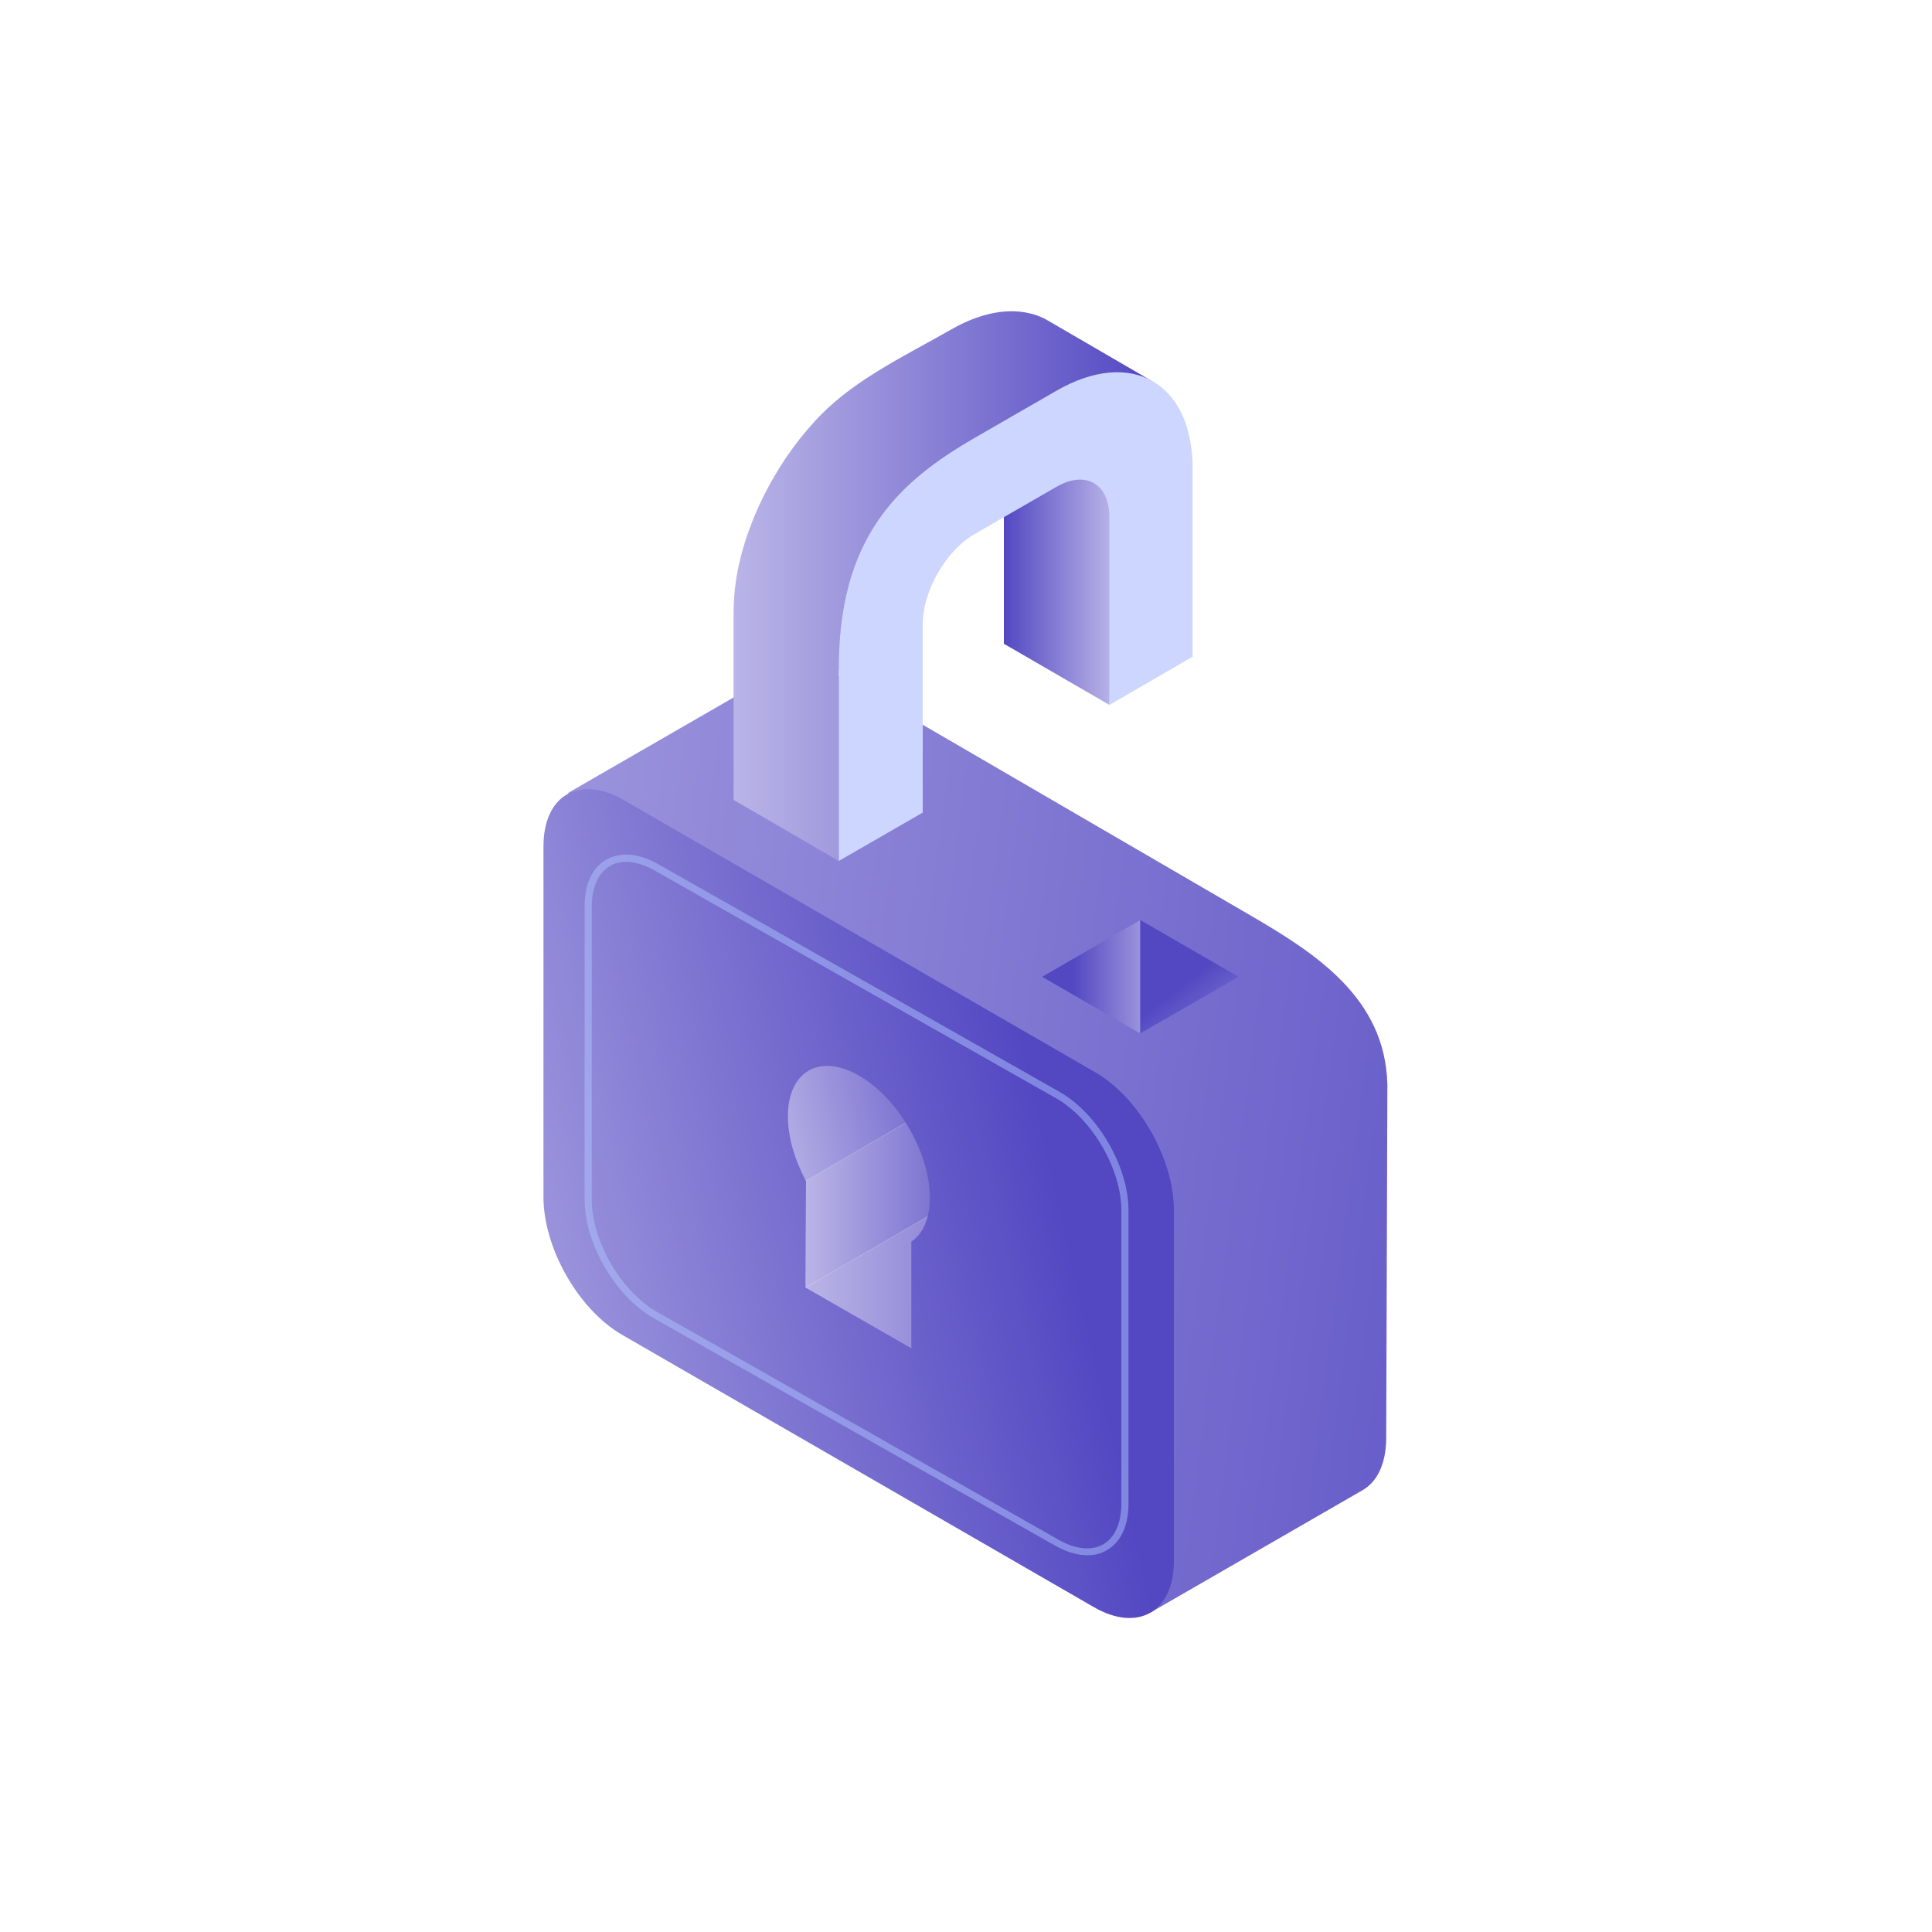
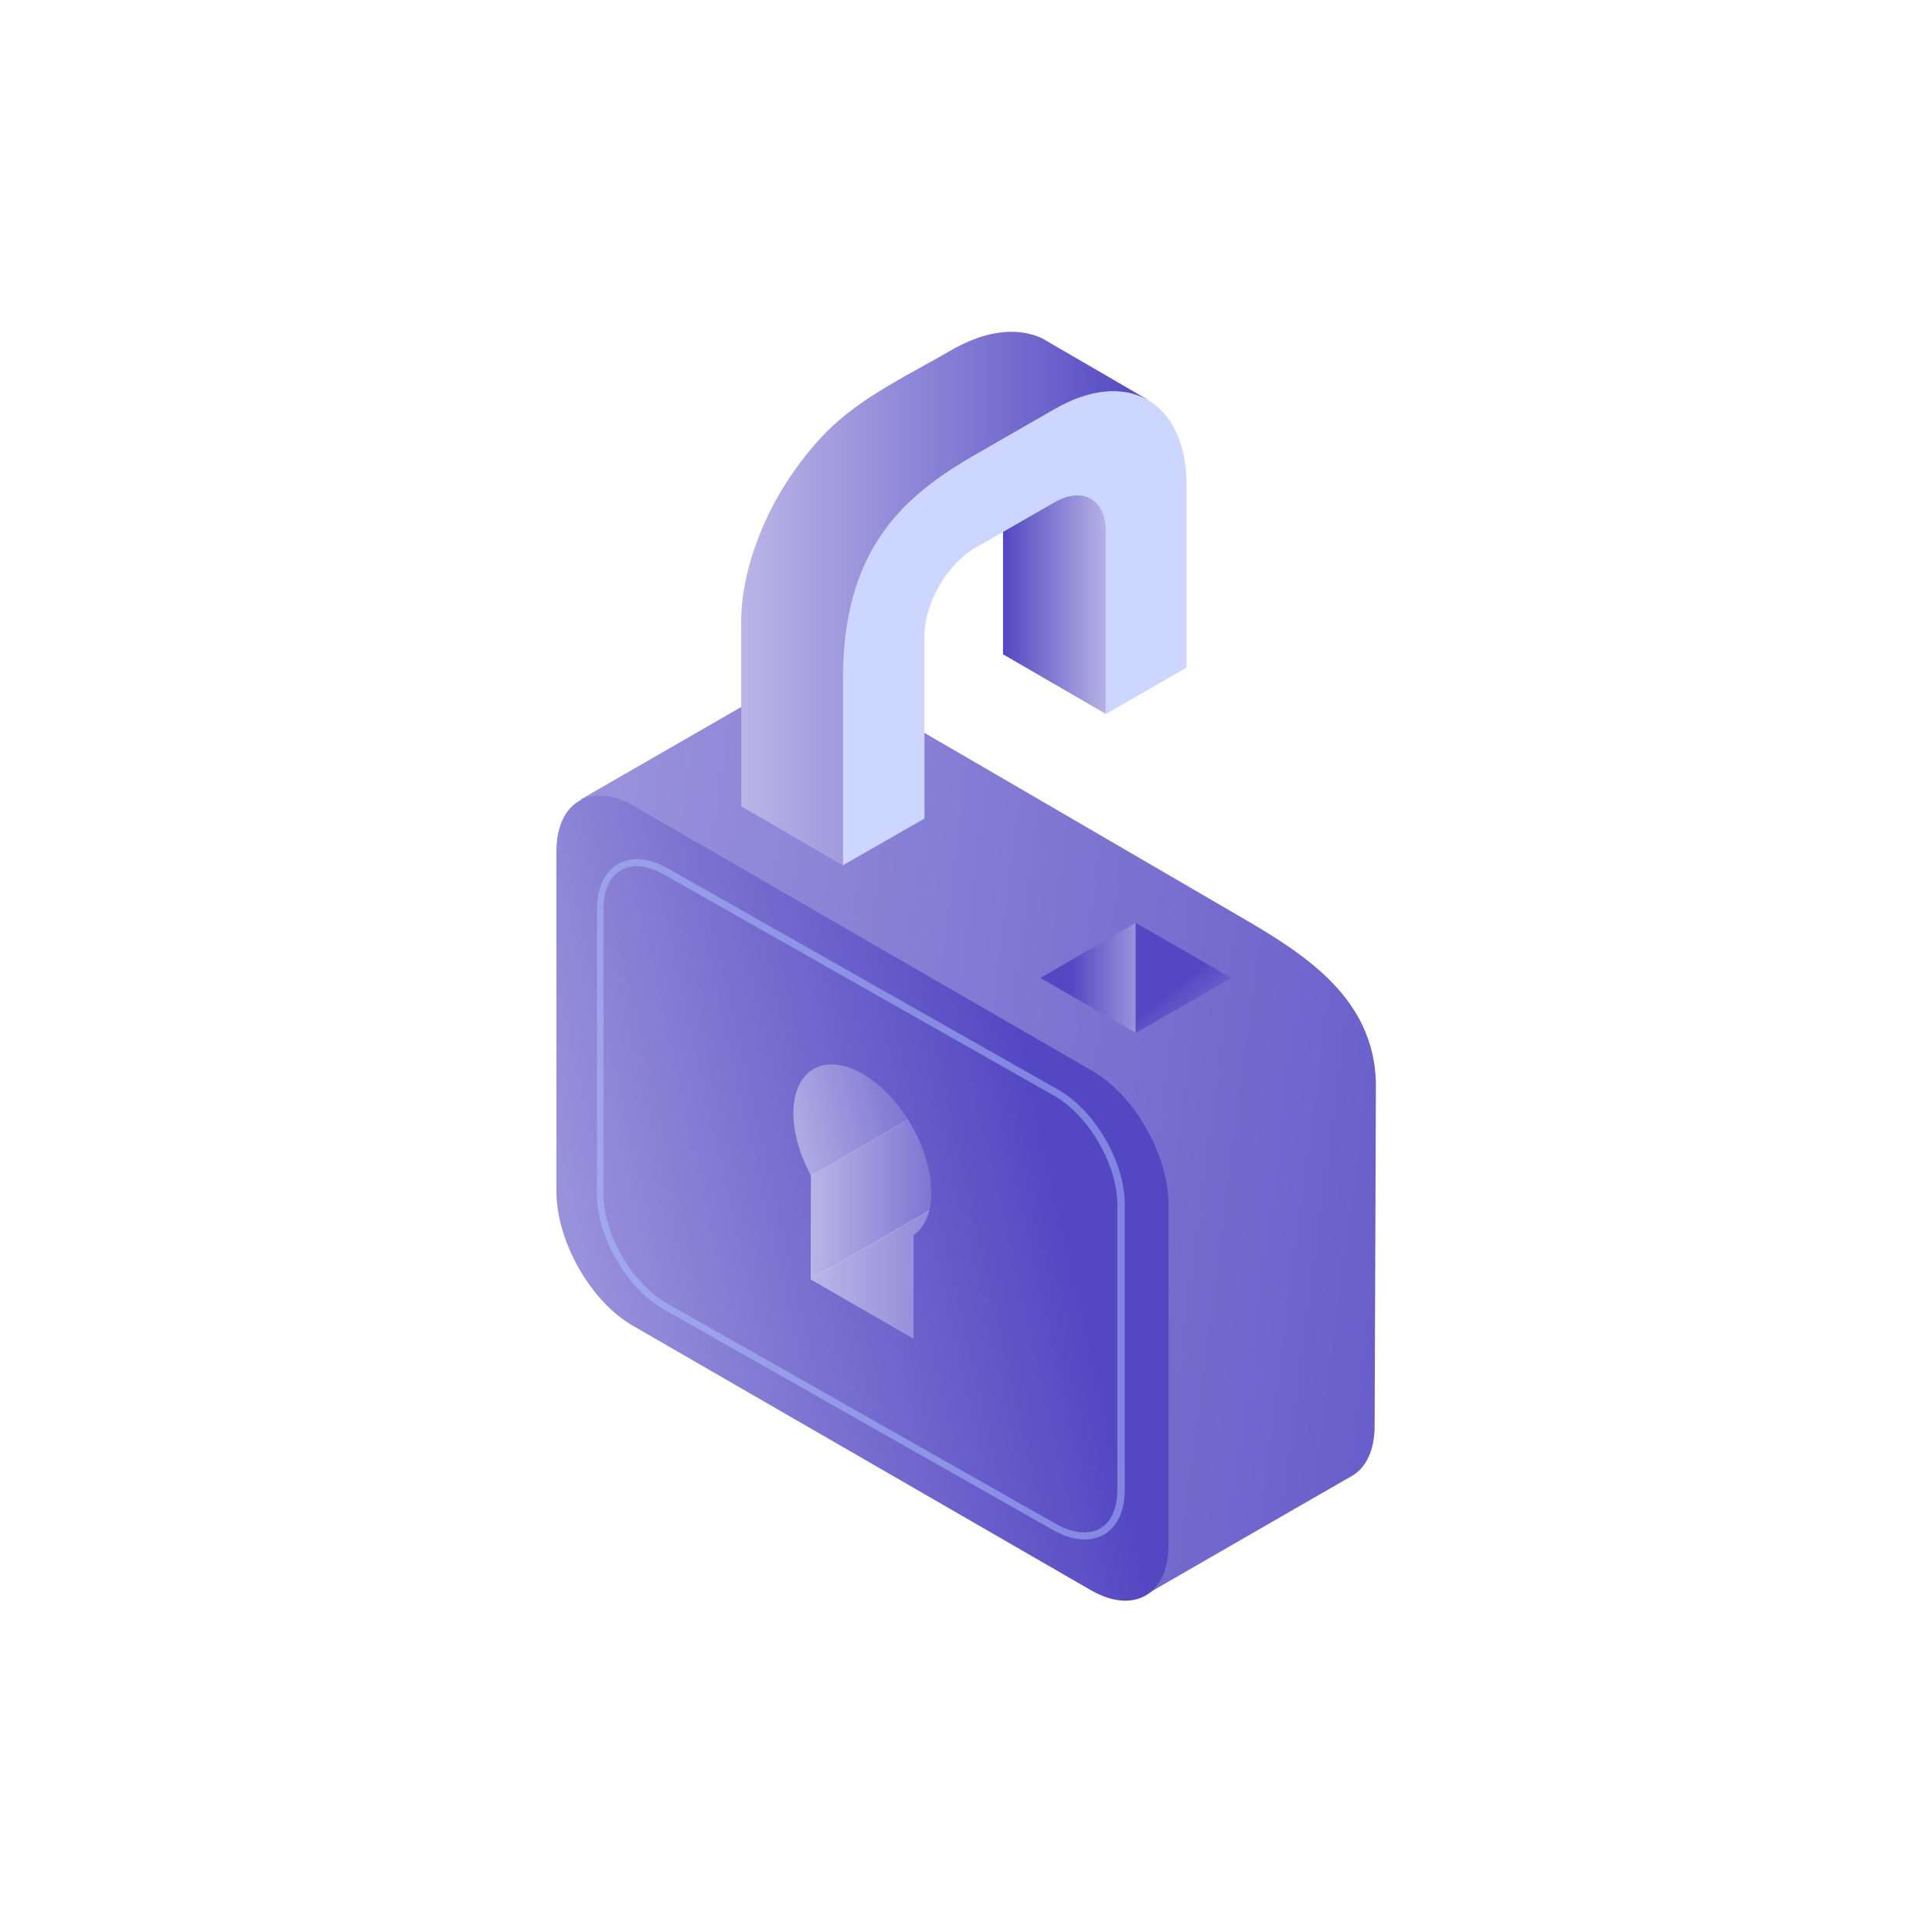
- <svg xmlns="http://www.w3.org/2000/svg" version="1.1" id="Laag_1" x="0px" y="0px" viewBox="0 0 1000 1000" style="enable-background:new 0 0 1000 1000;" xml:space="preserve">
+ <svg xmlns="http://www.w3.org/2000/svg" version="1.1" id="Laag_1" x="0px" y="0px" viewBox="200 200 600 600" style="enable-background:new 200 200 600 600;" xml:space="preserve">
  <style type="text/css">
	.st0{fill:url(#SVGID_1_);}
	.st1{fill:url(#SVGID_2_);}
	.st2{fill:url(#SVGID_3_);}
	.st3{fill:url(#SVGID_4_);}
	.st4{fill:url(#SVGID_5_);}
	.st5{fill:url(#SVGID_6_);}
	.st6{fill:url(#SVGID_7_);}
	.st7{fill:#CDD6FF;}
	.st8{opacity:0.5;fill:#AEC3FF;}
	.st9{fill:url(#SVGID_8_);}
	.st10{fill:url(#SVGID_9_);}
</style>
  <g>
    <g>
-       <linearGradient id="SVGID_1_" gradientUnits="userSpaceOnUse" x1="527.483" y1="606.724" x2="416.956" y2="606.724">
+       <linearGradient id="SVGID_1_" gradientUnits="userSpaceOnUse" x1="516.201" y1="562.577" x2="451.835" y2="562.577">
        <stop offset="0" style="stop-color:#5347C2" />
        <stop offset="1" style="stop-color:#BAB5E7" />
      </linearGradient>
-       <polygon class="st0" points="417.1,611.2 417,666.4 527.3,602.2 527.5,547.1   " />
-       <linearGradient id="SVGID_2_" gradientUnits="userSpaceOnUse" x1="581.932" y1="650.061" x2="416.956" y2="650.061">
+       <polygon class="st0" points="451.9,565.2 451.8,597.3 516.1,560 516.2,527.8   " />
+       <linearGradient id="SVGID_2_" gradientUnits="userSpaceOnUse" x1="547.91" y1="587.814" x2="451.835" y2="587.814">
        <stop offset="0" style="stop-color:#5347C2" />
        <stop offset="1" style="stop-color:#BAB5E7" />
      </linearGradient>
-       <polygon class="st1" points="527.3,602.2 417,666.4 471.6,697.9 581.9,633.8   " />
-       <linearGradient id="SVGID_3_" gradientUnits="userSpaceOnUse" x1="513.936" y1="541.141" x2="392.044" y2="569.308">
+       <polygon class="st1" points="516.1,560 451.8,597.3 483.6,615.7 547.9,578.3   " />
+       <linearGradient id="SVGID_3_" gradientUnits="userSpaceOnUse" x1="508.312" y1="524.383" x2="437.327" y2="540.787">
        <stop offset="0" style="stop-color:#5347C2" />
        <stop offset="1" style="stop-color:#BAB5E7" />
      </linearGradient>
-       <path class="st2" d="M528.8,490c0,0-113.2,62.7-113.3,62.7c-19.4,11.3-12,42.9,1.4,58c0.1,0.1,0.2,0.3,0.2,0.5    c0,0,110.3-64.1,110.4-64.1C526.7,547.5,520,495.1,528.8,490z" />
-       <linearGradient id="SVGID_4_" gradientUnits="userSpaceOnUse" x1="940.312" y1="644.848" x2="-25.385" y2="521.795" gradientTransform="matrix(1 3.350741e-03 -3.350741e-03 1 1.4804 -1.686)">
+       <path class="st2" d="M517,494.6c0,0-65.9,36.5-66,36.5c-11.3,6.6-7,25,0.8,33.8c0.1,0.1,0.1,0.2,0.1,0.3c0,0,64.2-37.3,64.3-37.4    C515.8,528.1,511.8,497.6,517,494.6z" />
+       <linearGradient id="SVGID_4_" gradientUnits="userSpaceOnUse" x1="756.702" y1="584.78" x2="194.32" y2="513.119" gradientTransform="matrix(1 3.350741e-03 -3.350741e-03 1 1.478 -1.6827)">
        <stop offset="0" style="stop-color:#5347C2" />
        <stop offset="1" style="stop-color:#BAB5E7" />
      </linearGradient>
-       <path class="st3" d="M646.7,473.5c-32.7-19-205.6-119.6-212.8-123.8c-8.4-4.9-20.4-8.2-29.4-3c0,0-110.6,63.8-110.6,63.8    c1.9-1.1,309.7,232.7,307.6,233.9l5.7-3.9c-1,45.5-4.9,190.2-12.5,194.6c0,0,110.5-63.7,110.6-63.8c9.2-5.3,12.1-16.6,12.2-26.6    c0,0,0.6-181.6,0.6-181.6c0-0.6,0-1.2,0-1.9C716.9,516.5,681.1,493.5,646.7,473.5z" />
-       <linearGradient id="SVGID_5_" gradientUnits="userSpaceOnUse" x1="547.087" y1="599.446" x2="169.906" y2="685.855">
+       <path class="st3" d="M585.7,485c-19-11.1-119.7-69.7-123.9-72.1c-4.9-2.9-11.9-4.8-17.1-1.7c0,0-64.4,37.1-64.4,37.1    c1.1-0.6,180.4,135.5,179.1,136.2l3.3-2.3c-0.6,26.5-2.8,110.8-7.3,113.3c0,0,64.3-37.1,64.4-37.1c5.4-3.1,7.1-9.7,7.1-15.5    c0,0,0.4-105.8,0.4-105.8c0-0.4,0-0.7,0-1.1C626.5,510.1,605.7,496.6,585.7,485z" />
+       <linearGradient id="SVGID_5_" gradientUnits="userSpaceOnUse" x1="527.618" y1="558.338" x2="307.963" y2="608.659">
        <stop offset="0" style="stop-color:#5347C2" />
        <stop offset="1" style="stop-color:#BAB5E7" />
      </linearGradient>
-       <path class="st4" d="M566.9,555L322.8,414.1c-22.8-13.2-41.4-2.6-41.5,23.7v181.6c-0.1,26.3,17.9,58.3,40.7,71.5l244.1,140.9    c22.8,13.2,41.4,2.6,41.5-23.7V626.5C607.7,600.2,589.7,568.2,566.9,555z M471.7,642.7v55.1L417,666.4l0.2-55.1    c-5.8-10.8-9.4-22.7-9.4-33.6c0.1-23.3,16.6-32.7,36.9-20.9c20.3,11.7,36.7,40.1,36.6,63.4C481.2,631,477.6,638.7,471.7,642.7z" />
+       <path class="st4" d="M539.1,532.5L397,450.4c-13.3-7.7-24.1-1.5-24.2,13.8V570c0,15.3,10.4,34,23.7,41.7l142.2,82.1    c13.3,7.7,24.1,1.5,24.2-13.8V574.1C562.9,558.8,552.4,540.1,539.1,532.5z M483.7,583.6v32.1l-31.9-18.4l0.1-32.1    c-3.4-6.3-5.5-13.2-5.5-19.5c0-13.6,9.7-19,21.5-12.2c11.8,6.8,21.4,23.3,21.3,36.9C489.3,576.7,487.1,581.2,483.7,583.6z" />
      <g>
-         <linearGradient id="SVGID_6_" gradientUnits="userSpaceOnUse" x1="519.519" y1="299.463" x2="576.231" y2="299.463">
+         <linearGradient id="SVGID_6_" gradientUnits="userSpaceOnUse" x1="511.563" y1="383.64" x2="544.59" y2="383.64">
          <stop offset="0" style="stop-color:#5347C2" />
          <stop offset="1" style="stop-color:#BAB5E7" />
        </linearGradient>
-         <path class="st5" d="M555,239.7c9.8,5.5,20.5,9.8,21.2,22.6c0.4,7.7-2,97.7-1.9,102.6l-54.7-31.7c0,0,0-97.5,0-97.5     C519.5,233.7,541.5,232.2,555,239.7z" />
-         <linearGradient id="SVGID_7_" gradientUnits="userSpaceOnUse" x1="1095.775" y1="303.293" x2="1312.853" y2="303.293" gradientTransform="matrix(-1 0 0 1 1692.565 0)">
+         <path class="st5" d="M532.2,348.8c5.7,3.2,11.9,5.7,12.3,13.1c0.3,4.5-1.1,56.9-1.1,59.8l-31.9-18.5c0,0,0-56.8,0-56.8     C511.6,345.3,524.4,344.5,532.2,348.8z" />
+         <linearGradient id="SVGID_7_" gradientUnits="userSpaceOnUse" x1="1134.002" y1="385.871" x2="1260.42" y2="385.871" gradientTransform="matrix(-1 0 0 1 1690.565 0)">
          <stop offset="0" style="stop-color:#5347C2" />
          <stop offset="1" style="stop-color:#BAB5E7" />
        </linearGradient>
-         <path class="st6" d="M379.8,313.3c0.4-14.7,4-29.1,9.3-42.7c4.4-11.2,10-21.9,16.6-32c5.4-8.2,12-16.5,19.1-23.8     c18.8-19.1,44.4-31,67.4-44.2c0.7-0.4,1.5-0.8,2.2-1.2c11.4-6.2,25.3-10.3,38.2-7.3c1.3,0.3,2.7,0.6,3.9,1.1     c0.1,0,0.2,0.1,0.3,0.1c1.9,0.7,3.7,1.5,5.4,2.5c0,0,54.5,31.7,54.5,31.7c-21-12.2-162.6,121.2-162.5,150.7v97.5l-54.5-31.7     c0,0,0-97.5,0-97.5C379.7,315.4,379.7,314.3,379.8,313.3z" />
-         <path class="st7" d="M504.4,226.7l42.3-24.4c38.8-22.4,70.5-4.4,70.6,40.1v97.5l-43.1,25v-97.5c0-17.1-12.4-24.1-27.4-15.4     l-42.3,24.4c-15,8.6-26.9,29.6-26.9,46.7v97.5l-43.4,25v-97.5C433.4,277.9,465.6,249.1,504.4,226.7z" />
+         <path class="st6" d="M430.2,391.7c0.2-8.5,2.3-16.9,5.4-24.9c2.5-6.5,5.8-12.8,9.7-18.6c3.2-4.8,7-9.6,11.1-13.8     c10.9-11.1,25.9-18,39.3-25.8c0.4-0.3,0.9-0.5,1.3-0.7c6.6-3.6,14.7-6,22.3-4.3c0.8,0.2,1.5,0.4,2.3,0.6c0.1,0,0.1,0.1,0.2,0.1     c1.1,0.4,2.2,0.9,3.1,1.5c0,0,31.7,18.4,31.8,18.5c-12.2-7.1-94.7,70.6-94.7,87.8v56.8l-31.8-18.5c0,0,0-56.8,0-56.8     C430.1,392.9,430.2,392.3,430.2,391.7z" />
+         <path class="st7" d="M502.7,341.3l24.7-14.2c22.6-13.1,41-2.5,41.1,23.4v56.8l-25.1,14.5V365c0-10-7.2-14-15.9-9l-24.7,14.2     c-8.7,5-15.7,17.2-15.7,27.2v56.8l-25.3,14.5V412C461.4,371.1,480.1,354.3,502.7,341.3z" />
      </g>
    </g>
-     <path class="st8" d="M562.8,805c-5.2,0-10.8-1.7-16.7-5L338.2,682.2c-19.7-11.2-35.7-38.7-35.6-61.4V468.8c0-11.2,4-19.7,11.1-23.8   c7.3-4.2,16.9-3.4,27,2.3l207.8,117.9c19.7,11.2,35.7,38.7,35.6,61.4v151.9c0,11.2-4,19.7-11.1,23.8C570,804.2,566.5,805,562.8,805   z M324,446.1c-3.1,0-6,0.7-8.4,2.2c-5.9,3.5-9.2,10.8-9.3,20.6v151.9c-0.1,21.5,15.1,47.6,33.7,58.2l207.8,117.9   c8.9,5.1,17.2,5.9,23.3,2.4c5.9-3.5,9.2-10.8,9.3-20.6V626.7c0.1-21.5-15.1-47.6-33.7-58.2L338.9,450.6   C333.6,447.6,328.6,446.1,324,446.1z" />
+     <path class="st8" d="M536.8,678.1c-3,0-6.3-1-9.7-2.9l-121-68.6c-11.5-6.5-20.8-22.6-20.7-35.8v-88.5c0-6.5,2.3-11.5,6.5-13.9   c4.3-2.5,9.8-2,15.7,1.4l121,68.6c11.5,6.5,20.8,22.6,20.7,35.8v88.5c0,6.5-2.3,11.5-6.5,13.9C541,677.6,539,678.1,536.8,678.1z    M397.7,469c-1.8,0-3.5,0.4-4.9,1.3c-3.5,2-5.4,6.3-5.4,12v88.5c0,12.5,8.8,27.7,19.6,33.9l121,68.6c5.2,2.9,10,3.4,13.6,1.4   c3.5-2,5.4-6.3,5.4-12v-88.5c0-12.5-8.8-27.7-19.6-33.9l-121-68.6C403.3,469.9,400.4,469,397.7,469z" />
    <g>
-       <linearGradient id="SVGID_8_" gradientUnits="userSpaceOnUse" x1="555.226" y1="505.581" x2="606.085" y2="505.581">
+       <linearGradient id="SVGID_8_" gradientUnits="userSpaceOnUse" x1="532.357" y1="503.675" x2="561.976" y2="503.675">
        <stop offset="0" style="stop-color:#5347C2" />
        <stop offset="0.784" style="stop-color:#A49DDF" />
        <stop offset="1" style="stop-color:#BAB5E7" />
      </linearGradient>
-       <polygon class="st9" points="590.2,534.9 539.4,505.6 590.2,476.2   " />
-       <linearGradient id="SVGID_9_" gradientUnits="userSpaceOnUse" x1="608.766" y1="511.454" x2="656.595" y2="572.548">
+       <polygon class="st9" points="552.7,520.8 523.1,503.7 552.7,486.6   " />
+       <linearGradient id="SVGID_9_" gradientUnits="userSpaceOnUse" x1="563.537" y1="507.095" x2="591.39" y2="542.674">
        <stop offset="0" style="stop-color:#5347C2" />
        <stop offset="1" style="stop-color:#BAB5E7" />
      </linearGradient>
-       <polygon class="st10" points="590.2,476.2 590.2,534.9 641.1,505.6   " />
+       <polygon class="st10" points="552.7,486.6 552.7,520.8 582.4,503.7   " />
    </g>
  </g>
</svg>
